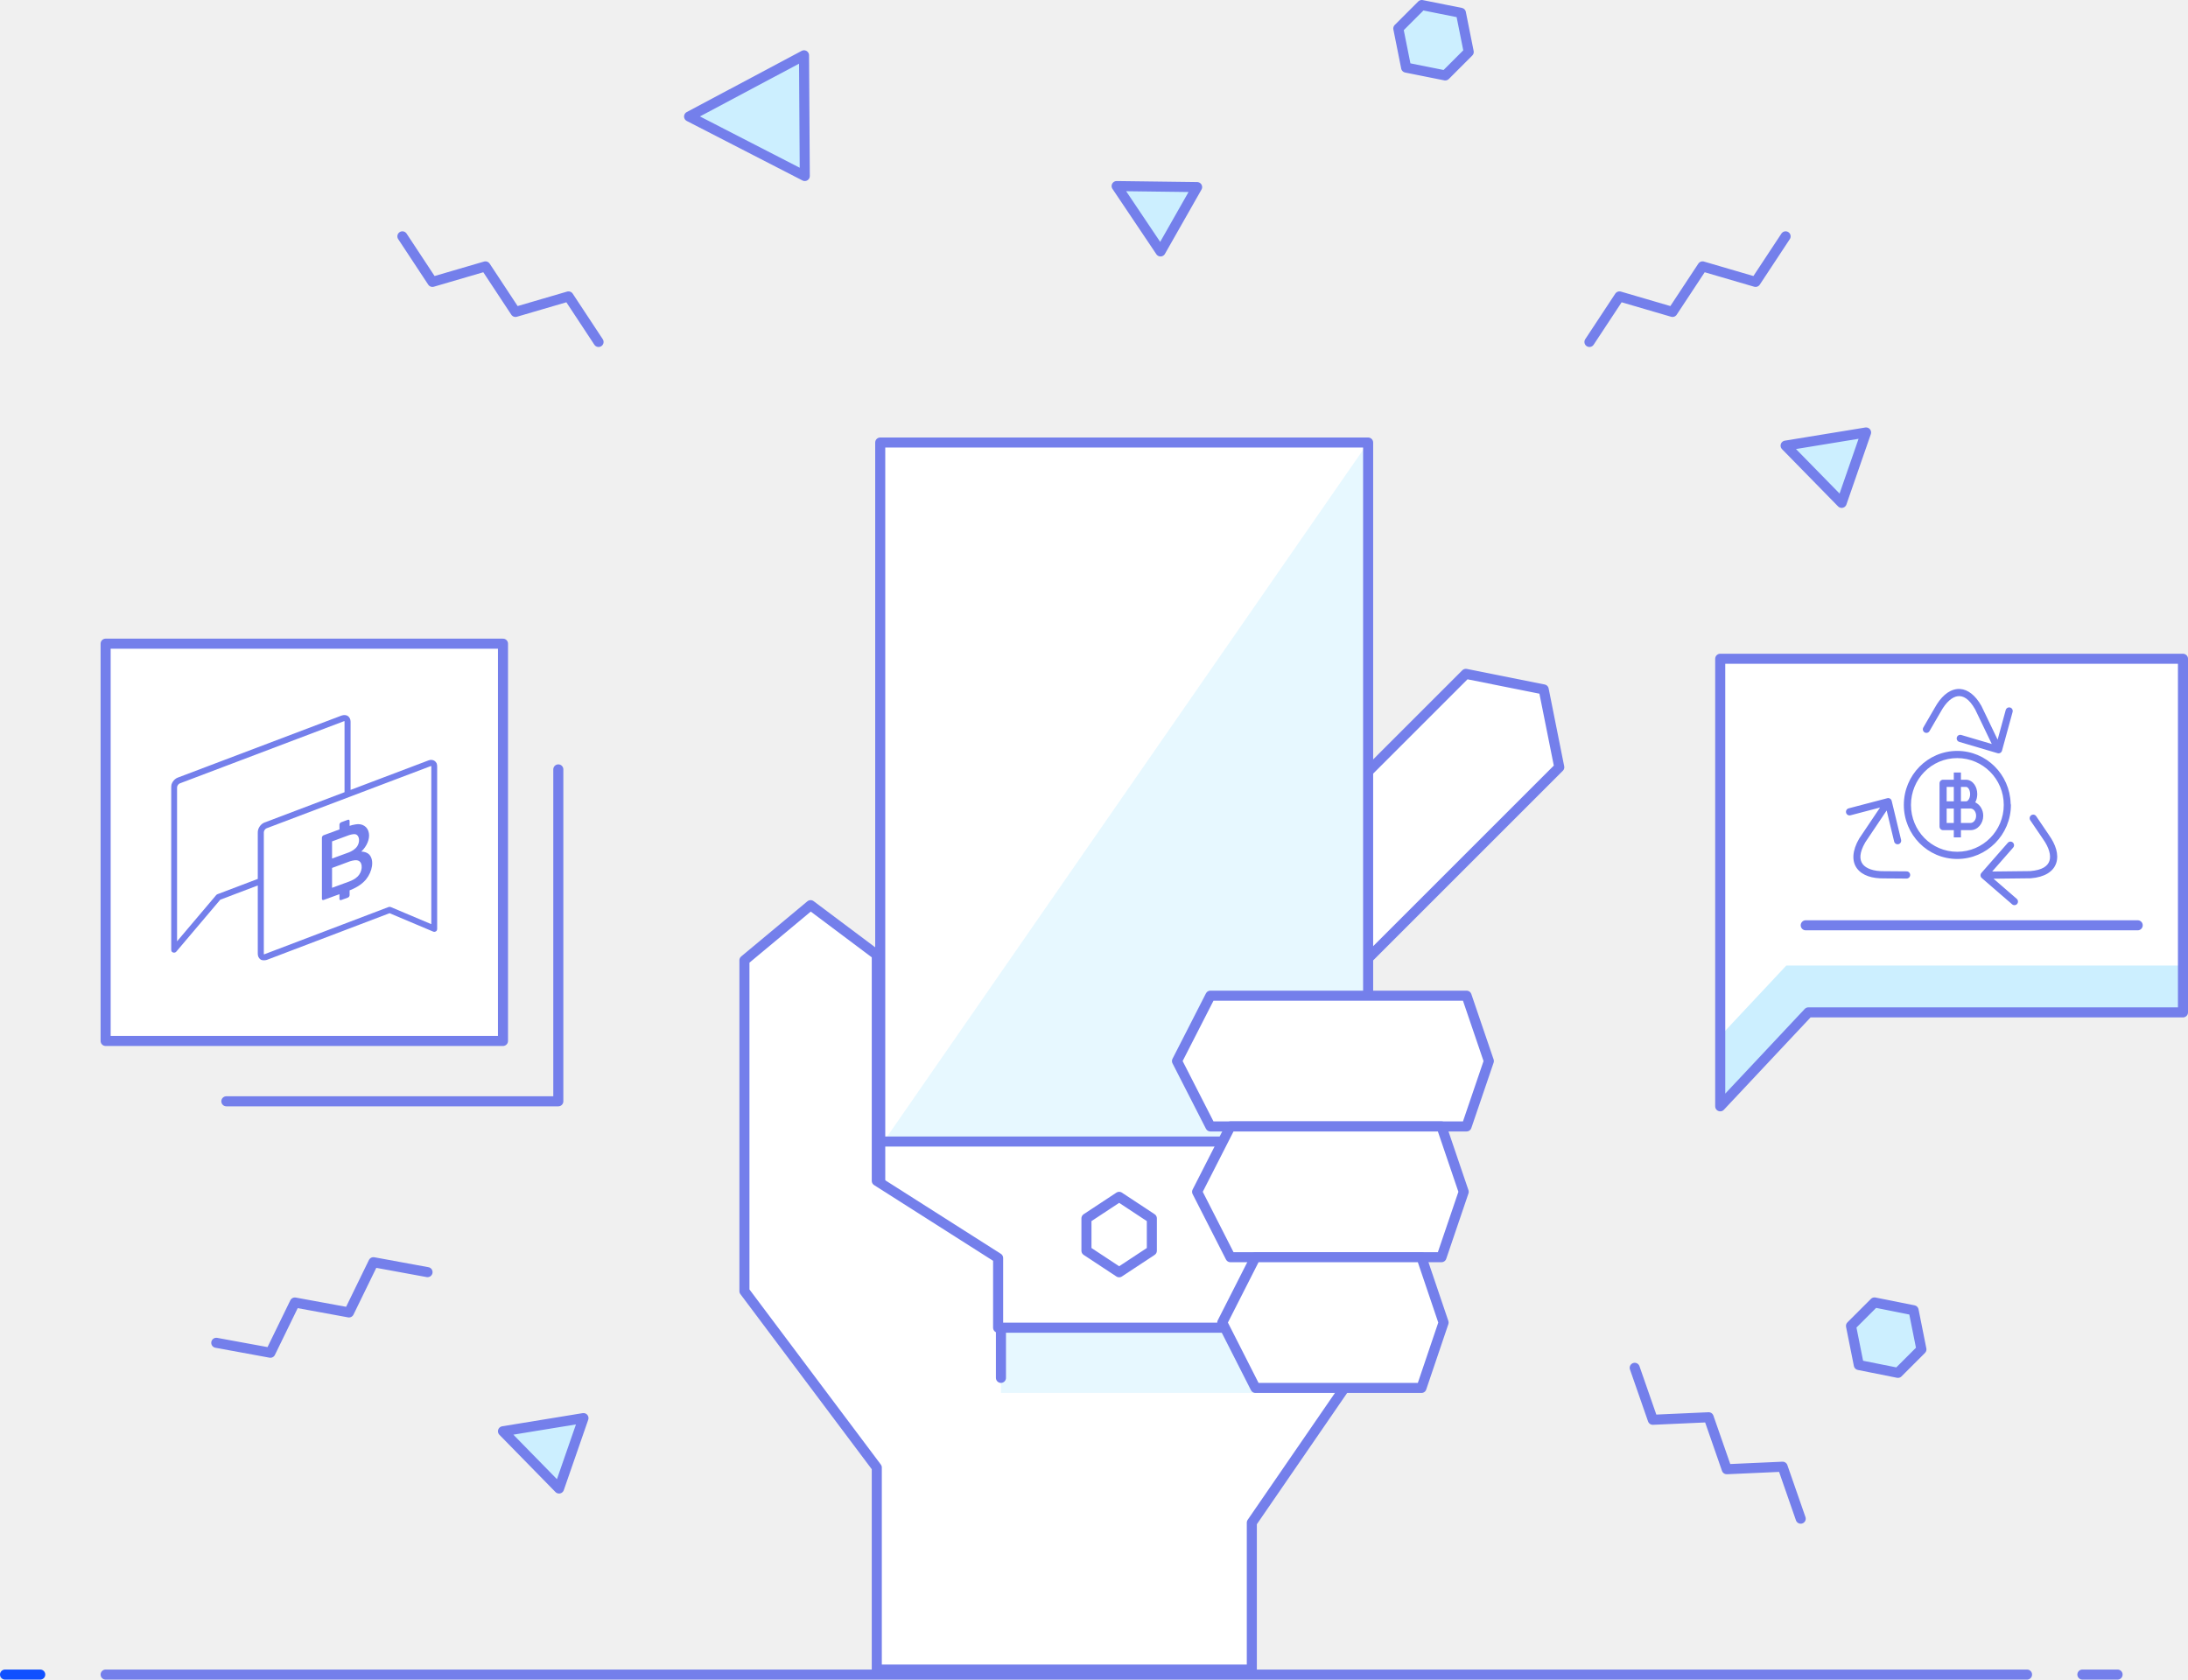
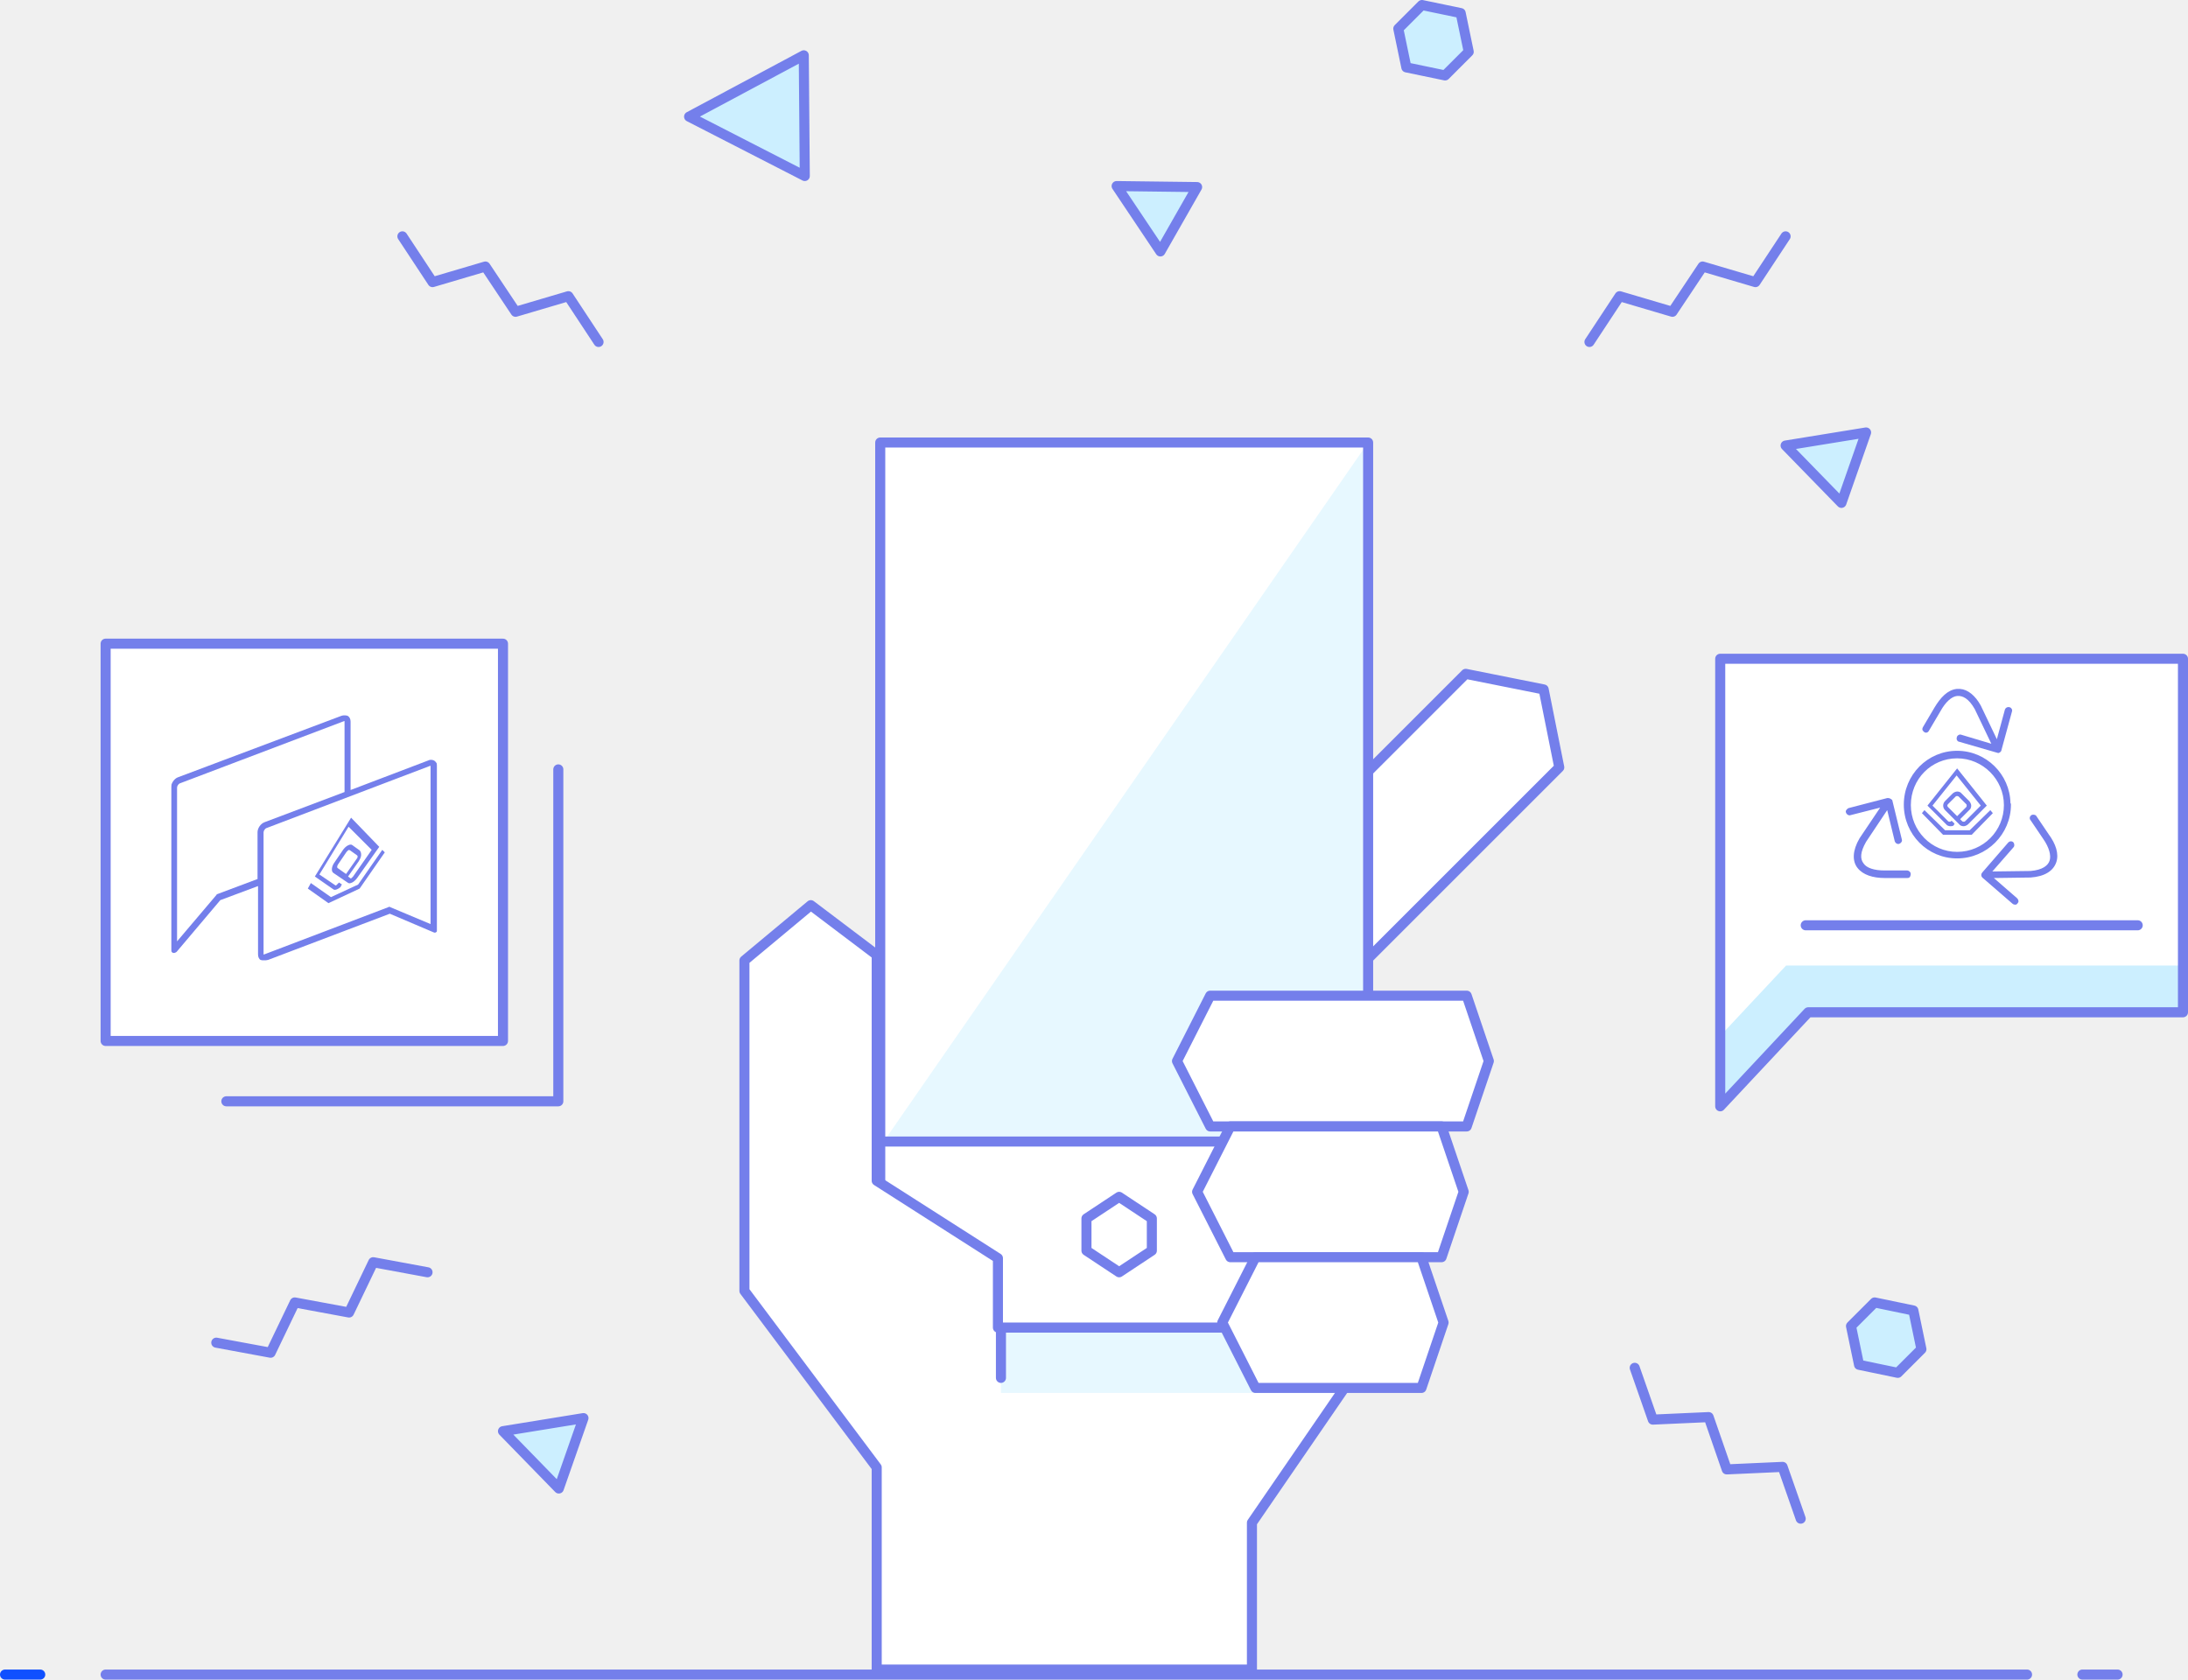
- <svg xmlns="http://www.w3.org/2000/svg" xmlns:xlink="http://www.w3.org/1999/xlink" width="435px" height="334px" viewBox="0 0 435 334" version="1.1">
-   <defs>
-     <polygon id="path-1" points="0 0.178 52.949 0.178 52.949 49 0 49" />
-   </defs>
-   <g id="Page-1" stroke="none" stroke-width="1" fill="none" fill-rule="evenodd">
+ <svg xmlns="http://www.w3.org/2000/svg" version="1.1" id="Layer_1" x="0px" y="0px" viewBox="0 0 435 334" style="enable-background:new 0 0 435 334;" xml:space="preserve">
+   <style type="text/css">
+ 	.st0{fill:#FFFFFF;}
+ 	.st1{fill:none;stroke:#747FEB;stroke-width:2;stroke-linecap:round;stroke-linejoin:round;}
+ 	.st2{fill:#CCEFFF;}
+ 	.st3{fill:none;stroke:#747FEB;stroke-width:2;stroke-linejoin:round;}
+ 	.st4{fill:none;stroke:#1050FF;stroke-width:2;stroke-linecap:round;stroke-linejoin:round;}
+ 	.st5{fill:#E7F8FF;}
+ 	.st6{filter:url(#Adobe_OpacityMaskFilter);}
+ 	.st7{mask:url(#mask-2_1_);fill:#747FEB;}
+ 	.st8{fill:#747FEB;}
+ </style>
+   <g id="Page-1_1_">
    <g id="Desktop-HD-Copy-2" transform="translate(-777, -1248)">
      <g id="illustration-6" transform="translate(778, 1249)">
-         <polygon id="Fill-138" fill="#FFFFFF" points="20 206 99 206 99 127 20 127" />
-         <polygon id="Stroke-139" stroke="#747FEB" stroke-width="2" stroke-linecap="round" stroke-linejoin="round" points="20 206 99 206 99 127 20 127" />
-         <polygon id="Fill-140" fill="#FFFFFF" points="262.571 198 244 179.429 290.429 133 305.905 136.095 309 151.571" />
-         <polygon id="Stroke-141" stroke="#747FEB" stroke-width="2" stroke-linecap="round" stroke-linejoin="round" points="262.571 198 244 179.429 290.429 133 305.905 136.095 309 151.571" />
-         <polygon id="Fill-142" fill="#FFFFFF" points="174 264 271 264 271 87 174 87" />
-         <polygon id="Fill-143" fill="#CCEFFF" points="159 34 158.849 10 136 22.169" />
-         <polygon id="Stroke-144" stroke="#747FEB" stroke-width="2" stroke-linecap="round" stroke-linejoin="round" points="159 34 158.849 10 136 22.169" />
-         <polygon id="Fill-145" fill="#CCEFFF" points="365.144 99 370 85 354 87.616" />
-         <polygon id="Stroke-146" stroke="#747FEB" stroke-width="2" stroke-linecap="round" stroke-linejoin="round" points="365.144 99 370 85 354 87.616" />
-         <polygon id="Fill-147" fill="#CCEFFF" points="110.144 295 115 281 99 283.616" />
-         <polygon id="Stroke-148" stroke="#747FEB" stroke-width="2" stroke-linecap="round" stroke-linejoin="round" points="110.144 295 115 281 99 283.616" />
-         <polygon id="Fill-149" fill="#CCEFFF" points="229.729 49 237 36.205 221 36" />
-         <polygon id="Stroke-150" stroke="#747FEB" stroke-width="2" stroke-linecap="round" stroke-linejoin="round" points="229.729 49 237 36.205 221 36" />
-         <polyline id="Stroke-151" stroke="#747FEB" stroke-width="2" stroke-linecap="round" stroke-linejoin="round" points="79 46 84.973 55.056 95.514 51.972 101.486 61.028 112.027 57.944 118 67" />
-         <polyline id="Stroke-152" stroke="#747FEB" stroke-width="2" stroke-linecap="round" stroke-linejoin="round" points="324 271 327.597 281.333 338.702 280.833 342.298 291.165 353.403 290.667 357 301" />
-         <polyline id="Stroke-153" stroke="#747FEB" stroke-width="2" stroke-linecap="round" stroke-linejoin="round" points="42 266.026 52.755 268 57.622 258.012 68.378 259.986 73.245 250 84 251.974" />
-         <polyline id="Stroke-154" stroke="#747FEB" stroke-width="2" stroke-linecap="round" stroke-linejoin="round" points="354 46 348.027 55.056 337.486 51.972 331.514 61.028 320.973 57.944 315 67" />
-         <polygon id="Stroke-155" stroke="#747FEB" stroke-width="2" stroke-linejoin="round" points="228 247.714 221.5 252 215 247.714 215 241.286 221.5 237 228 241.286" />
-         <polygon id="Fill-156" fill="#CCEFFF" points="286.333 14 278.556 12.445 277 4.666 281.667 0 289.444 1.555 291 9.334" />
-         <polygon id="Stroke-157" stroke="#747FEB" stroke-width="2" stroke-linejoin="round" points="286.333 14 278.556 12.445 277 4.666 281.667 0 289.444 1.555 291 9.334" />
-         <polygon id="Fill-158" fill="#CCEFFF" points="376.334 272 368.555 270.445 367 262.666 371.668 258 379.445 259.555 381 267.334" />
-         <polygon id="Stroke-159" stroke="#747FEB" stroke-width="2" stroke-linejoin="round" points="376.334 272 368.555 270.445 367 262.666 371.668 258 379.445 259.555 381 267.334" />
-         <path d="M20,332 L402,332" id="Stroke-160" stroke="#747FEB" stroke-width="2" stroke-linecap="round" stroke-linejoin="round" />
-         <path d="M413,332 L420,332" id="Stroke-161" stroke="#747FEB" stroke-width="2" stroke-linecap="round" stroke-linejoin="round" />
-         <path d="M0,332 L7,332" id="Stroke-162" stroke="#1050FF" stroke-width="2" stroke-linecap="round" stroke-linejoin="round" />
-         <polygon id="Fill-163" fill="#E7F8FF" points="271 87 271 227 174 227" />
-         <polygon id="Stroke-164" stroke="#747FEB" stroke-width="2" stroke-linecap="round" stroke-linejoin="round" points="174 264 271 264 271 87 174 87" />
-         <path d="M174,226 L271,226" id="Stroke-165" stroke="#747FEB" stroke-width="2" stroke-linecap="round" stroke-linejoin="round" />
-         <polygon id="Fill-166" fill="#FFFFFF" points="247.877 331 247.877 301.796 272 266.712 269.807 263.023 197.439 263.023 197.439 249.169 173.316 233.82 173.316 188.868 160.158 179 147 189.964 147 255.748 173.316 290.832 173.316 331" />
-         <polygon id="Fill-167" fill="#FFFFFF" points="290.571 197 295 210 290.571 223 239.643 223 233 210 239.643 197" />
-         <polygon id="Stroke-168" stroke="#747FEB" stroke-width="2" stroke-linecap="round" stroke-linejoin="round" points="290.571 197 295 210 290.571 223 239.643 223 233 210 239.643 197" />
-         <polygon id="Fill-169" fill="#FFFFFF" points="285.583 223 290 236 285.583 249 243.625 249 237 236 243.625 223" />
-         <polygon id="Stroke-170" stroke="#747FEB" stroke-width="2" stroke-linecap="round" stroke-linejoin="round" points="285.583 223 290 236 285.583 249 243.625 249 237 236 243.625 223" />
+         <polygon id="Fill-138" class="st0" points="20,206 99,206 99,127 20,127    " />
+         <polygon id="Stroke-139" class="st1" points="20,206 99,206 99,127 20,127    " />
+         <polygon id="Fill-140" class="st0" points="262.6,198 244,179.4 290.4,133 305.9,136.1 309,151.6    " />
+         <polygon id="Stroke-141" class="st1" points="262.6,198 244,179.4 290.4,133 305.9,136.1 309,151.6    " />
+         <polygon id="Fill-142" class="st0" points="174,264 271,264 271,87 174,87    " />
+         <polygon id="Fill-143" class="st2" points="159,34 158.8,10 136,22.2    " />
+         <polygon id="Stroke-144" class="st1" points="159,34 158.8,10 136,22.2    " />
+         <polygon id="Fill-145" class="st2" points="365.1,99 370,85 354,87.6    " />
+         <polygon id="Stroke-146" class="st1" points="365.1,99 370,85 354,87.6    " />
+         <polygon id="Fill-147" class="st2" points="110.1,295 115,281 99,283.6    " />
+         <polygon id="Stroke-148" class="st1" points="110.1,295 115,281 99,283.6    " />
+         <polygon id="Fill-149" class="st2" points="229.7,49 237,36.2 221,36    " />
+         <polygon id="Stroke-150" class="st1" points="229.7,49 237,36.2 221,36    " />
+         <polyline id="Stroke-151" class="st1" points="79,46 85,55.1 95.5,52 101.5,61 112,57.9 118,67    " />
+         <polyline id="Stroke-152" class="st1" points="324,271 327.6,281.3 338.7,280.8 342.3,291.2 353.4,290.7 357,301    " />
+         <polyline id="Stroke-153" class="st1" points="42,266 52.8,268 57.6,258 68.4,260 73.2,250 84,252    " />
+         <polyline id="Stroke-154" class="st1" points="354,46 348,55.1 337.5,52 331.5,61 321,57.9 315,67    " />
+         <polygon id="Stroke-155" class="st3" points="228,247.7 221.5,252 215,247.7 215,241.3 221.5,237 228,241.3    " />
+         <polygon id="Fill-156" class="st2" points="286.3,14 278.6,12.4 277,4.7 281.7,0 289.4,1.6 291,9.3    " />
+         <polygon id="Stroke-157" class="st3" points="286.3,14 278.6,12.4 277,4.7 281.7,0 289.4,1.6 291,9.3    " />
+         <polygon id="Fill-158" class="st2" points="376.3,272 368.6,270.4 367,262.7 371.7,258 379.4,259.6 381,267.3    " />
+         <polygon id="Stroke-159" class="st3" points="376.3,272 368.6,270.4 367,262.7 371.7,258 379.4,259.6 381,267.3    " />
+         <path id="Stroke-160" class="st1" d="M20,332h382" />
+         <path id="Stroke-161" class="st1" d="M413,332h7" />
+         <path id="Stroke-162" class="st4" d="M0,332h7" />
+         <polygon id="Fill-163" class="st5" points="271,87 271,227 174,227    " />
+         <polygon id="Stroke-164" class="st1" points="174,264 271,264 271,87 174,87    " />
+         <path id="Stroke-165" class="st1" d="M174,226h97" />
+         <polygon id="Fill-166" class="st0" points="247.9,331 247.9,301.8 272,266.7 269.8,263 197.4,263 197.4,249.2 173.3,233.8      173.3,188.9 160.2,179 147,190 147,255.7 173.3,290.8 173.3,331    " />
+         <polygon id="Fill-167" class="st0" points="290.6,197 295,210 290.6,223 239.6,223 233,210 239.6,197    " />
+         <polygon id="Stroke-168" class="st1" points="290.6,197 295,210 290.6,223 239.6,223 233,210 239.6,197    " />
+         <polygon id="Fill-169" class="st0" points="285.6,223 290,236 285.6,249 243.6,249 237,236 243.6,223    " />
+         <polygon id="Stroke-170" class="st1" points="285.6,223 290,236 285.6,249 243.6,249 237,236 243.6,223    " />
        <g id="Page-1" transform="translate(33, 141)">
          <g id="Group-3">
-             <mask id="mask-2" fill="white">
-               <use xlink:href="#path-1" />
+             <g id="Clip-2">
+ 					</g>
+             <defs>
+               <filter id="Adobe_OpacityMaskFilter" filterUnits="userSpaceOnUse" x="0" y="0.2" width="52.9" height="48.8">
+                 <feColorMatrix type="matrix" values="1 0 0 0 0  0 1 0 0 0  0 0 1 0 0  0 0 0 1 0" />
+               </filter>
+             </defs>
+             <mask maskUnits="userSpaceOnUse" x="0" y="0.2" width="52.9" height="48.8" id="mask-2_1_">
+               <g class="st6">
+                 <polygon id="path-1_1_" class="st0" points="0,0.2 52.9,0.2 52.9,49 0,49        " />
+               </g>
            </mask>
-             <g id="Clip-2" />
-             <path d="M51.748,41.774 L43.694,38.374 C43.554,38.315 43.396,38.312 43.254,38.366 L18.574,47.756 C18.508,47.781 18.469,47.779 18.472,47.784 C18.467,47.777 18.451,47.741 18.451,47.67 L18.451,33.193 L18.451,23.51 C18.451,23.206 18.715,22.819 18.994,22.713 L51.624,10.349 L51.624,10.349 C51.69,10.324 51.729,10.327 51.727,10.322 C51.732,10.329 51.748,10.366 51.748,10.437 L51.748,41.774 Z M17.249,23.509 L17.249,32.777 L9.225,35.822 C9.131,35.858 9.046,35.918 8.98,35.996 L1.201,45.187 L1.201,14.581 C1.201,14.278 1.465,13.891 1.745,13.785 L34.374,1.421 C34.44,1.396 34.479,1.398 34.477,1.393 C34.483,1.4 34.499,1.437 34.499,1.509 L34.499,15.534 L18.575,21.568 C17.832,21.849 17.249,22.702 17.249,23.509 Z M52.417,9.322 C52.079,9.083 51.637,9.04 51.205,9.204 L35.7,15.079 L35.7,1.509 C35.7,1.04 35.506,0.633 35.168,0.394 C34.83,0.155 34.387,0.112 33.955,0.275 L1.326,12.64 C0.582,12.921 -2.69035533e-05,13.774 -2.69035533e-05,14.581 L-2.69035533e-05,46.833 C-2.69035533e-05,47.088 0.156,47.317 0.392,47.406 C0.46,47.431 0.531,47.444 0.6,47.444 C0.772,47.444 0.939,47.369 1.056,47.232 L9.79,36.913 L17.249,34.082 L17.249,47.67 C17.249,48.139 17.443,48.545 17.782,48.784 C17.985,48.927 18.224,49 18.477,49 C18.646,49 18.821,48.967 18.994,48.901 L43.452,39.596 L52.118,43.254 C52.303,43.332 52.515,43.311 52.682,43.198 C52.849,43.084 52.949,42.894 52.949,42.69 L52.949,10.437 C52.949,9.968 52.755,9.562 52.417,9.322 Z" id="Fill-1" fill="#747FEB" mask="url(#mask-2)" />
+             <path id="Fill-1" class="st7" d="M51.7,41.8l-8.1-3.4c-0.1-0.1-0.3-0.1-0.4,0l-24.7,9.4c-0.1,0-0.1,0-0.1,0c0,0,0,0,0-0.1V33.2       v-9.7c0-0.3,0.3-0.7,0.5-0.8l32.6-12.4h0c0.1,0,0.1,0,0.1,0c0,0,0,0,0,0.1V41.8z M17.2,23.5v9.3l-8,3C9.1,35.9,9,35.9,9,36       l-7.8,9.2V14.6c0-0.3,0.3-0.7,0.5-0.8L34.4,1.4c0.1,0,0.1,0,0.1,0c0,0,0,0,0,0.1v14l-15.9,6C17.8,21.8,17.2,22.7,17.2,23.5z        M52.4,9.3c-0.3-0.2-0.8-0.3-1.2-0.1l-15.5,5.9V1.5c0-0.5-0.2-0.9-0.5-1.1c-0.3-0.2-0.8-0.3-1.2-0.1L1.3,12.6       C0.6,12.9,0,13.8,0,14.6v32.3c0,0.3,0.2,0.5,0.4,0.6c0.1,0,0.1,0,0.2,0c0.2,0,0.3-0.1,0.5-0.2l8.7-10.3l7.5-2.8v13.6       c0,0.5,0.2,0.9,0.5,1.1c0.2,0.1,0.4,0.2,0.7,0.2c0.2,0,0.3,0,0.5-0.1l24.5-9.3l8.7,3.7c0.2,0.1,0.4,0.1,0.6-0.1       c0.2-0.1,0.3-0.3,0.3-0.5V10.4C52.9,10,52.8,9.6,52.4,9.3z" />
          </g>
-           <path d="M37.905,30.58 C37.855,31.197 37.577,31.808 37.143,32.262 L37.109,32.291 C36.611,32.798 35.966,33.088 35.403,33.304 L32.017,34.546 L32.017,30.596 L35.569,29.279 C36.186,29.094 36.877,28.939 37.334,29.196 L37.356,29.211 L37.359,29.211 C37.753,29.436 37.958,29.946 37.905,30.58 Z M32.017,25.318 L35.396,24.071 C35.997,23.89 36.601,23.759 36.95,24.024 C37.494,24.452 37.53,25.46 37.033,26.268 C36.627,26.887 35.932,27.269 35.413,27.483 L32.017,28.728 L32.017,25.318 Z M39.472,27.995 L39.449,27.97 C39.072,27.571 38.504,27.352 37.833,27.341 C38.928,26.307 39.554,24.811 39.338,23.682 L39.339,23.675 L39.337,23.664 C39.126,22.4 38.04,21.689 36.705,21.933 L36.676,21.936 L36.671,21.939 C36.258,21.998 35.839,22.116 35.503,22.222 L35.503,21.227 C35.483,21.039 35.36,20.961 35.164,21.019 L33.824,21.511 C33.629,21.601 33.5,21.776 33.486,21.976 L33.492,22.936 L30.338,24.093 C30.143,24.183 30.014,24.359 30,24.557 L30,36.76 C30.019,36.944 30.15,37.023 30.348,36.964 L33.486,35.814 L33.486,36.777 C33.505,36.961 33.636,37.04 33.834,36.981 L35.174,36.489 C35.366,36.4 35.489,36.23 35.503,36.028 L35.503,35.062 C36.584,34.625 37.801,34.022 38.763,32.891 C40.084,31.233 40.391,29.095 39.47,28.004 L39.472,27.995 Z" id="Fill-4" fill="#747FEB" />
        </g>
-         <polyline id="Stroke-178" stroke="#747FEB" stroke-width="2" stroke-linecap="round" stroke-linejoin="round" points="110 152 110 218 44 218" />
-         <polygon id="Fill-179" fill="#FFFFFF" points="433 200.321 358.526 200.321 341 219 341 130 433 130" />
-         <polygon id="Fill-181" fill="#CCEFFF" points="354.145 191 341 205.04 341 218 358.526 199.64 433 199.64 433 191" />
-         <polygon id="Stroke-183" stroke="#747FEB" stroke-width="2" stroke-linecap="round" stroke-linejoin="round" points="433 200.321 358.526 200.321 341 219 341 130 433 130" />
-         <path d="M358,183 L424,183" id="Stroke-186" stroke="#747FEB" stroke-width="2" stroke-linecap="round" stroke-linejoin="round" />
-         <g id="if_recycle_transaction_Bitcoin_card_currency_money_payment_finance_1007386" transform="translate(366, 136)" fill="#747FEB" fill-rule="nonzero">
-           <path d="M22.7,0.008 C22.48,-0.007 22.26,-0.001 22.04,0.027 C20.281,0.249 18.791,1.689 17.661,3.738 L15.399,7.633 C15.255,7.854 15.244,8.137 15.37,8.369 C15.495,8.601 15.737,8.744 15.999,8.742 C16.261,8.74 16.5,8.592 16.621,8.358 L18.886,4.462 C18.889,4.457 18.891,4.451 18.894,4.446 C19.901,2.616 21.138,1.582 22.215,1.446 C23.291,1.31 24.481,1.926 25.693,4.085 L28.992,10.949 L22.946,9.161 C22.7,9.077 22.428,9.137 22.238,9.315 C22.047,9.494 21.969,9.764 22.033,10.018 C22.098,10.272 22.295,10.47 22.547,10.535 L30.139,12.779 C30.321,12.832 30.517,12.809 30.683,12.716 C30.848,12.622 30.97,12.466 31.02,12.281 L33.127,4.583 C33.191,4.361 33.144,4.122 33.003,3.941 C32.862,3.759 32.643,3.658 32.415,3.668 C32.103,3.681 31.837,3.898 31.758,4.202 L30.15,10.084 L26.949,3.419 C26.943,3.405 26.936,3.392 26.929,3.38 C25.735,1.254 24.237,0.111 22.7,0.008 Z M22.118,12.323 C16.238,12.323 11.505,17.147 11.505,23.065 C11.505,28.985 16.238,33.813 22.118,33.813 C27.996,33.813 32.792,28.99 32.792,23.065 C32.791,22.975 32.773,22.886 32.739,22.802 C32.591,17.007 27.903,12.323 22.118,12.323 Z M22.118,13.755 C27.229,13.755 31.372,17.921 31.372,23.065 C31.372,28.212 27.229,32.381 22.118,32.381 C17.004,32.381 12.924,28.217 12.924,23.065 C12.924,17.916 17.004,13.755 22.118,13.755 Z M21.439,16.621 L21.439,18.054 L19.31,18.054 C18.918,18.054 18.6,18.374 18.6,18.77 L18.6,23.068 L18.6,27.366 C18.6,27.762 18.918,28.082 19.31,28.082 L21.439,28.082 L21.439,29.515 L22.858,29.515 L22.858,28.082 L23.551,28.082 L24.158,28.082 L24.765,28.082 C26.218,28.082 27.292,26.736 27.292,25.217 C27.292,24.05 26.655,22.989 25.701,22.559 C25.96,22.082 26.103,21.524 26.103,20.919 C26.103,20.186 25.902,19.509 25.527,18.98 C25.152,18.451 24.56,18.054 23.872,18.054 L23.365,18.054 L22.858,18.054 L22.858,16.621 L21.439,16.621 Z M20.019,19.486 L21.439,19.486 L21.439,22.352 L20.019,22.352 L20.019,19.486 Z M22.858,19.486 L23.365,19.486 L23.872,19.486 C24.027,19.486 24.199,19.567 24.374,19.814 C24.549,20.061 24.684,20.461 24.684,20.919 C24.684,21.377 24.549,21.774 24.374,22.021 C24.199,22.269 24.027,22.352 23.872,22.352 L23.551,22.352 L22.858,22.352 L22.858,19.486 Z M8.422,21.702 C8.398,21.702 8.374,21.703 8.35,21.705 C8.306,21.709 8.263,21.716 8.22,21.728 L0.562,23.737 C0.306,23.792 0.101,23.984 0.028,24.237 C-0.045,24.49 0.026,24.763 0.212,24.948 C0.398,25.133 0.67,25.2 0.919,25.122 L6.773,23.586 L2.654,29.717 C2.646,29.729 2.637,29.741 2.629,29.753 C1.227,32.161 1.124,34.272 2.197,35.702 C3.27,37.133 5.255,37.714 7.585,37.675 L12.042,37.708 C12.298,37.713 12.536,37.579 12.667,37.358 C12.797,37.136 12.799,36.86 12.672,36.636 C12.545,36.412 12.309,36.275 12.053,36.276 L7.58,36.242 C7.574,36.242 7.569,36.242 7.563,36.242 C5.489,36.277 3.983,35.71 3.328,34.837 C2.675,33.967 2.611,32.621 3.846,30.492 L8.09,24.171 L9.578,30.346 C9.638,30.595 9.825,30.793 10.069,30.865 C10.312,30.937 10.575,30.873 10.759,30.696 C10.942,30.519 11.018,30.257 10.959,30.008 L9.088,22.251 C9.013,21.938 8.741,21.714 8.422,21.702 Z M20.019,23.784 L21.439,23.784 L21.439,26.65 L20.019,26.65 L20.019,23.784 Z M22.858,23.784 L23.551,23.784 L23.872,23.784 L24.158,23.784 L24.765,23.784 C25.326,23.784 25.873,24.355 25.873,25.217 C25.873,26.079 25.326,26.65 24.765,26.65 L24.158,26.65 L23.551,26.65 L22.858,26.65 L22.858,23.784 Z M37.215,24.988 L37.215,24.993 C36.952,24.997 36.712,25.148 36.593,25.385 C36.474,25.622 36.495,25.907 36.647,26.124 L39.175,29.848 C39.178,29.853 39.18,29.858 39.183,29.862 C40.395,31.561 40.795,33.131 40.458,34.171 C40.122,35.211 39.062,36.033 36.619,36.223 L29.066,36.309 L33.232,31.558 C33.422,31.349 33.472,31.048 33.36,30.789 C33.249,30.529 32.997,30.36 32.717,30.357 C32.507,30.355 32.307,30.446 32.171,30.606 L26.929,36.584 C26.803,36.727 26.739,36.915 26.751,37.107 C26.764,37.298 26.852,37.477 26.996,37.602 L33.002,42.801 C33.192,42.985 33.467,43.047 33.716,42.964 C33.965,42.88 34.149,42.665 34.192,42.403 C34.236,42.142 34.133,41.877 33.925,41.716 L29.338,37.739 L36.675,37.655 C36.69,37.656 36.704,37.656 36.719,37.655 C39.478,37.443 41.254,36.322 41.805,34.616 C42.355,32.915 41.7,30.941 40.345,29.037 L40.339,29.023 L37.817,25.304 C37.682,25.102 37.456,24.983 37.215,24.988 Z" id="path5678-62-4-7-9" />
+         <polyline id="Stroke-178" class="st1" points="110,152 110,218 44,218    " />
+         <polygon id="Fill-179" class="st0" points="433,200.3 358.5,200.3 341,219 341,130 433,130    " />
+         <polygon id="Fill-181" class="st2" points="354.1,191 341,205 341,218 358.5,199.6 433,199.6 433,191    " />
+         <polygon id="Stroke-183" class="st1" points="433,200.3 358.5,200.3 341,219 341,130 433,130    " />
+         <path id="Stroke-186" class="st1" d="M358,183h66" />
+         <g id="if_recycle_transaction_Bitcoin_card_currency_money_payment_finance_1007386" transform="translate(366, 136)">
+           <path id="path5678-62-4-7-9" class="st8" d="M22.7,0c-0.2,0-0.4,0-0.7,0c-1.8,0.2-3.2,1.7-4.4,3.7l-2.3,3.9      c-0.1,0.2-0.2,0.5,0,0.7c0.1,0.2,0.4,0.4,0.6,0.4c0.3,0,0.5-0.2,0.6-0.4l2.3-3.9c0,0,0,0,0,0c1-1.8,2.2-2.9,3.3-3      c1.1-0.1,2.3,0.5,3.5,2.6l3.3,6.9l-6-1.8c-0.2-0.1-0.5,0-0.7,0.2C22,9.5,22,9.8,22,10c0.1,0.3,0.3,0.5,0.5,0.5l7.6,2.2      c0.2,0.1,0.4,0,0.5-0.1c0.2-0.1,0.3-0.3,0.3-0.4l2.1-7.7c0.1-0.2,0-0.5-0.1-0.6c-0.1-0.2-0.4-0.3-0.6-0.3      c-0.3,0-0.6,0.2-0.7,0.5l-1.6,5.9l-3.2-6.7c0,0,0,0,0,0C25.7,1.3,24.2,0.1,22.7,0z M22.1,12.3c-5.9,0-10.6,4.8-10.6,10.7      c0,5.9,4.7,10.7,10.6,10.7c5.9,0,10.7-4.8,10.7-10.7c0-0.1,0-0.2-0.1-0.3C32.6,17,27.9,12.3,22.1,12.3z M22.1,13.8      c5.1,0,9.3,4.2,9.3,9.3c0,5.1-4.1,9.3-9.3,9.3c-5.1,0-9.2-4.2-9.2-9.3C12.9,17.9,17,13.8,22.1,13.8z M8.4,21.7      C8.4,21.7,8.4,21.7,8.4,21.7c-0.1,0-0.2,0-0.2,0l-7.7,2C0.3,23.8,0.1,24,0,24.2s0,0.5,0.2,0.7c0.2,0.2,0.5,0.3,0.7,0.2l5.9-1.5      l-4.1,6.1c0,0,0,0,0,0c-1.4,2.4-1.5,4.5-0.4,5.9s3.1,2,5.4,2l4.5,0c0.3,0,0.5-0.1,0.6-0.4s0.1-0.5,0-0.7      c-0.1-0.2-0.4-0.4-0.6-0.4l-4.5,0c0,0,0,0,0,0c-2.1,0-3.6-0.5-4.2-1.4c-0.7-0.9-0.7-2.2,0.5-4.3l4.2-6.3l1.5,6.2      c0.1,0.2,0.2,0.4,0.5,0.5c0.2,0.1,0.5,0,0.7-0.2c0.2-0.2,0.3-0.4,0.2-0.7l-1.9-7.8C9,21.9,8.7,21.7,8.4,21.7z M37.2,25L37.2,25      c-0.3,0-0.5,0.2-0.6,0.4c-0.1,0.2-0.1,0.5,0.1,0.7l2.5,3.7c0,0,0,0,0,0c1.2,1.7,1.6,3.3,1.3,4.3c-0.3,1-1.4,1.9-3.8,2.1      l-7.6,0.1l4.2-4.8c0.2-0.2,0.2-0.5,0.1-0.8c-0.1-0.3-0.4-0.4-0.6-0.4c-0.2,0-0.4,0.1-0.5,0.2l-5.2,6c-0.1,0.1-0.2,0.3-0.2,0.5      c0,0.2,0.1,0.4,0.2,0.5l6,5.2c0.2,0.2,0.5,0.2,0.7,0.2c0.2-0.1,0.4-0.3,0.5-0.6c0-0.3-0.1-0.5-0.3-0.7l-4.6-4l7.3-0.1      c0,0,0,0,0,0c2.8-0.2,4.5-1.3,5.1-3c0.6-1.7-0.1-3.7-1.5-5.6l0,0l-2.5-3.7C37.7,25.1,37.5,25,37.2,25z" />
        </g>
-         <polygon id="Fill-188" fill="#E7F8FF" points="198 276 198 264 242.902 264 249 276" />
-         <path d="M198,273 L198,264 L198,273 Z" id="Fill-189" fill="#FFFFFF" />
-         <path d="M198,273 L198,264" id="Stroke-190" stroke="#747FEB" stroke-width="2" stroke-linecap="round" stroke-linejoin="round" />
-         <polygon id="Stroke-191" stroke="#747FEB" stroke-width="2" stroke-linecap="round" stroke-linejoin="round" points="247.877 331 247.877 301.796 272 266.712 269.807 263.023 197.439 263.023 197.439 249.169 173.316 233.82 173.316 188.868 160.158 179 147 189.964 147 255.748 173.316 290.832 173.316 331" />
-         <polygon id="Fill-192" fill="#FFFFFF" points="281.6 249 286 262 281.6 275 248.6 275 242 262 248.6 249" />
-         <polygon id="Stroke-193" stroke="#747FEB" stroke-width="2" stroke-linecap="round" stroke-linejoin="round" points="281.6 249 286 262 281.6 275 248.6 275 242 262 248.6 249" />
+         <polygon id="Fill-188" class="st5" points="198,276 198,264 242.9,264 249,276    " />
+         <path id="Fill-189" class="st0" d="M198,273v-9V273z" />
+         <path id="Stroke-190" class="st1" d="M198,273v-9" />
+         <polygon id="Stroke-191" class="st1" points="247.9,331 247.9,301.8 272,266.7 269.8,263 197.4,263 197.4,249.2 173.3,233.8      173.3,188.9 160.2,179 147,190 147,255.7 173.3,290.8 173.3,331    " />
+         <polygon id="Fill-192" class="st0" points="281.6,249 286,262 281.6,275 248.6,275 242,262 248.6,249    " />
+         <polygon id="Stroke-193" class="st1" points="281.6,249 286,262 281.6,275 248.6,275 242,262 248.6,249    " />
      </g>
    </g>
  </g>
+   <g>
+     <path class="st8" d="M387.8,164.3c-0.3,0-0.7-0.1-0.9-0.4l-3.7-3.7l5.9-7.4l5.9,7.4l-3.7,3.7c-0.2,0.2-0.6,0.4-0.9,0.4   c-0.3,0-0.7-0.1-0.9-0.4l-2.8-2.8c-0.5-0.5-0.5-1.3,0-1.8l1.5-1.5c0.2-0.2,0.6-0.4,0.9-0.4c0.3,0,0.7,0.1,0.9,0.4l1.5,1.5   c0.2,0.2,0.4,0.6,0.4,0.9s-0.1,0.7-0.4,0.9l-1.8,1.8l0.4,0.4c0.1,0.1,0.2,0.1,0.3,0.1c0.1,0,0.2,0,0.3-0.1l3.1-3.1l-4.8-6l-4.8,6   l3.1,3.1c0.1,0.1,0.2,0.1,0.3,0.1c0.1,0,0.2,0,0.3-0.1l0.1-0.1l0.6,0.6l-0.1,0.1C388.5,164.2,388.2,164.3,387.8,164.3z    M389.1,158.3c-0.1,0-0.2,0-0.3,0.1l-1.5,1.5c-0.2,0.2-0.2,0.4,0,0.6l1.8,1.8l1.8-1.8c0.1-0.1,0.1-0.2,0.1-0.3c0-0.1,0-0.2-0.1-0.3   l-1.5-1.5C389.4,158.4,389.3,158.3,389.1,158.3L389.1,158.3z" />
+     <polygon class="st8" points="386.3,166 382.1,161.7 382.6,161.1 386.7,165.1 391.6,165.1 395.7,161.1 396.2,161.7 392,166  " />
+   </g>
+   <g>
+     <path class="st8" d="M67.1,176.8c-0.4,0.2-0.7,0.2-0.9,0l-3.6-2.5l7.2-11.7l5.6,5.8l-4.4,6.2c-0.3,0.4-0.6,0.7-1,0.9   c-0.4,0.2-0.7,0.2-0.9,0l-2.8-1.9c-0.5-0.3-0.4-1.3,0.2-2.1l1.7-2.5c0.3-0.4,0.6-0.7,1-0.9c0.4-0.2,0.7-0.2,0.9,0l1.4,1   c0.2,0.2,0.3,0.5,0.3,0.9c0,0.4-0.2,0.8-0.5,1.3l-2.1,3l0.4,0.3c0.1,0.1,0.2,0.1,0.3,0c0.1-0.1,0.2-0.2,0.3-0.3l3.7-5.3l-4.6-4.6   l-5.8,9.5l3.1,2.1c0.1,0.1,0.2,0.1,0.3,0c0.1-0.1,0.2-0.2,0.3-0.3l0.2-0.2l0.6,0.4l-0.2,0.2C67.9,176.3,67.5,176.6,67.1,176.8z    M69.2,169.1c-0.1,0.1-0.2,0.2-0.3,0.3l-1.7,2.5c-0.2,0.3-0.2,0.6-0.1,0.7l1.7,1.2l2.1-3c0.1-0.1,0.2-0.3,0.2-0.4   c0-0.1,0-0.2-0.1-0.3l-1.4-1C69.4,169,69.3,169,69.2,169.1L69.2,169.1z" />
+     <polygon class="st8" points="65.3,179.6 61.2,176.7 61.8,175.6 65.8,178.4 71.2,175.9 76,169 76.5,169.5 71.5,176.7  " />
+   </g>
</svg>
